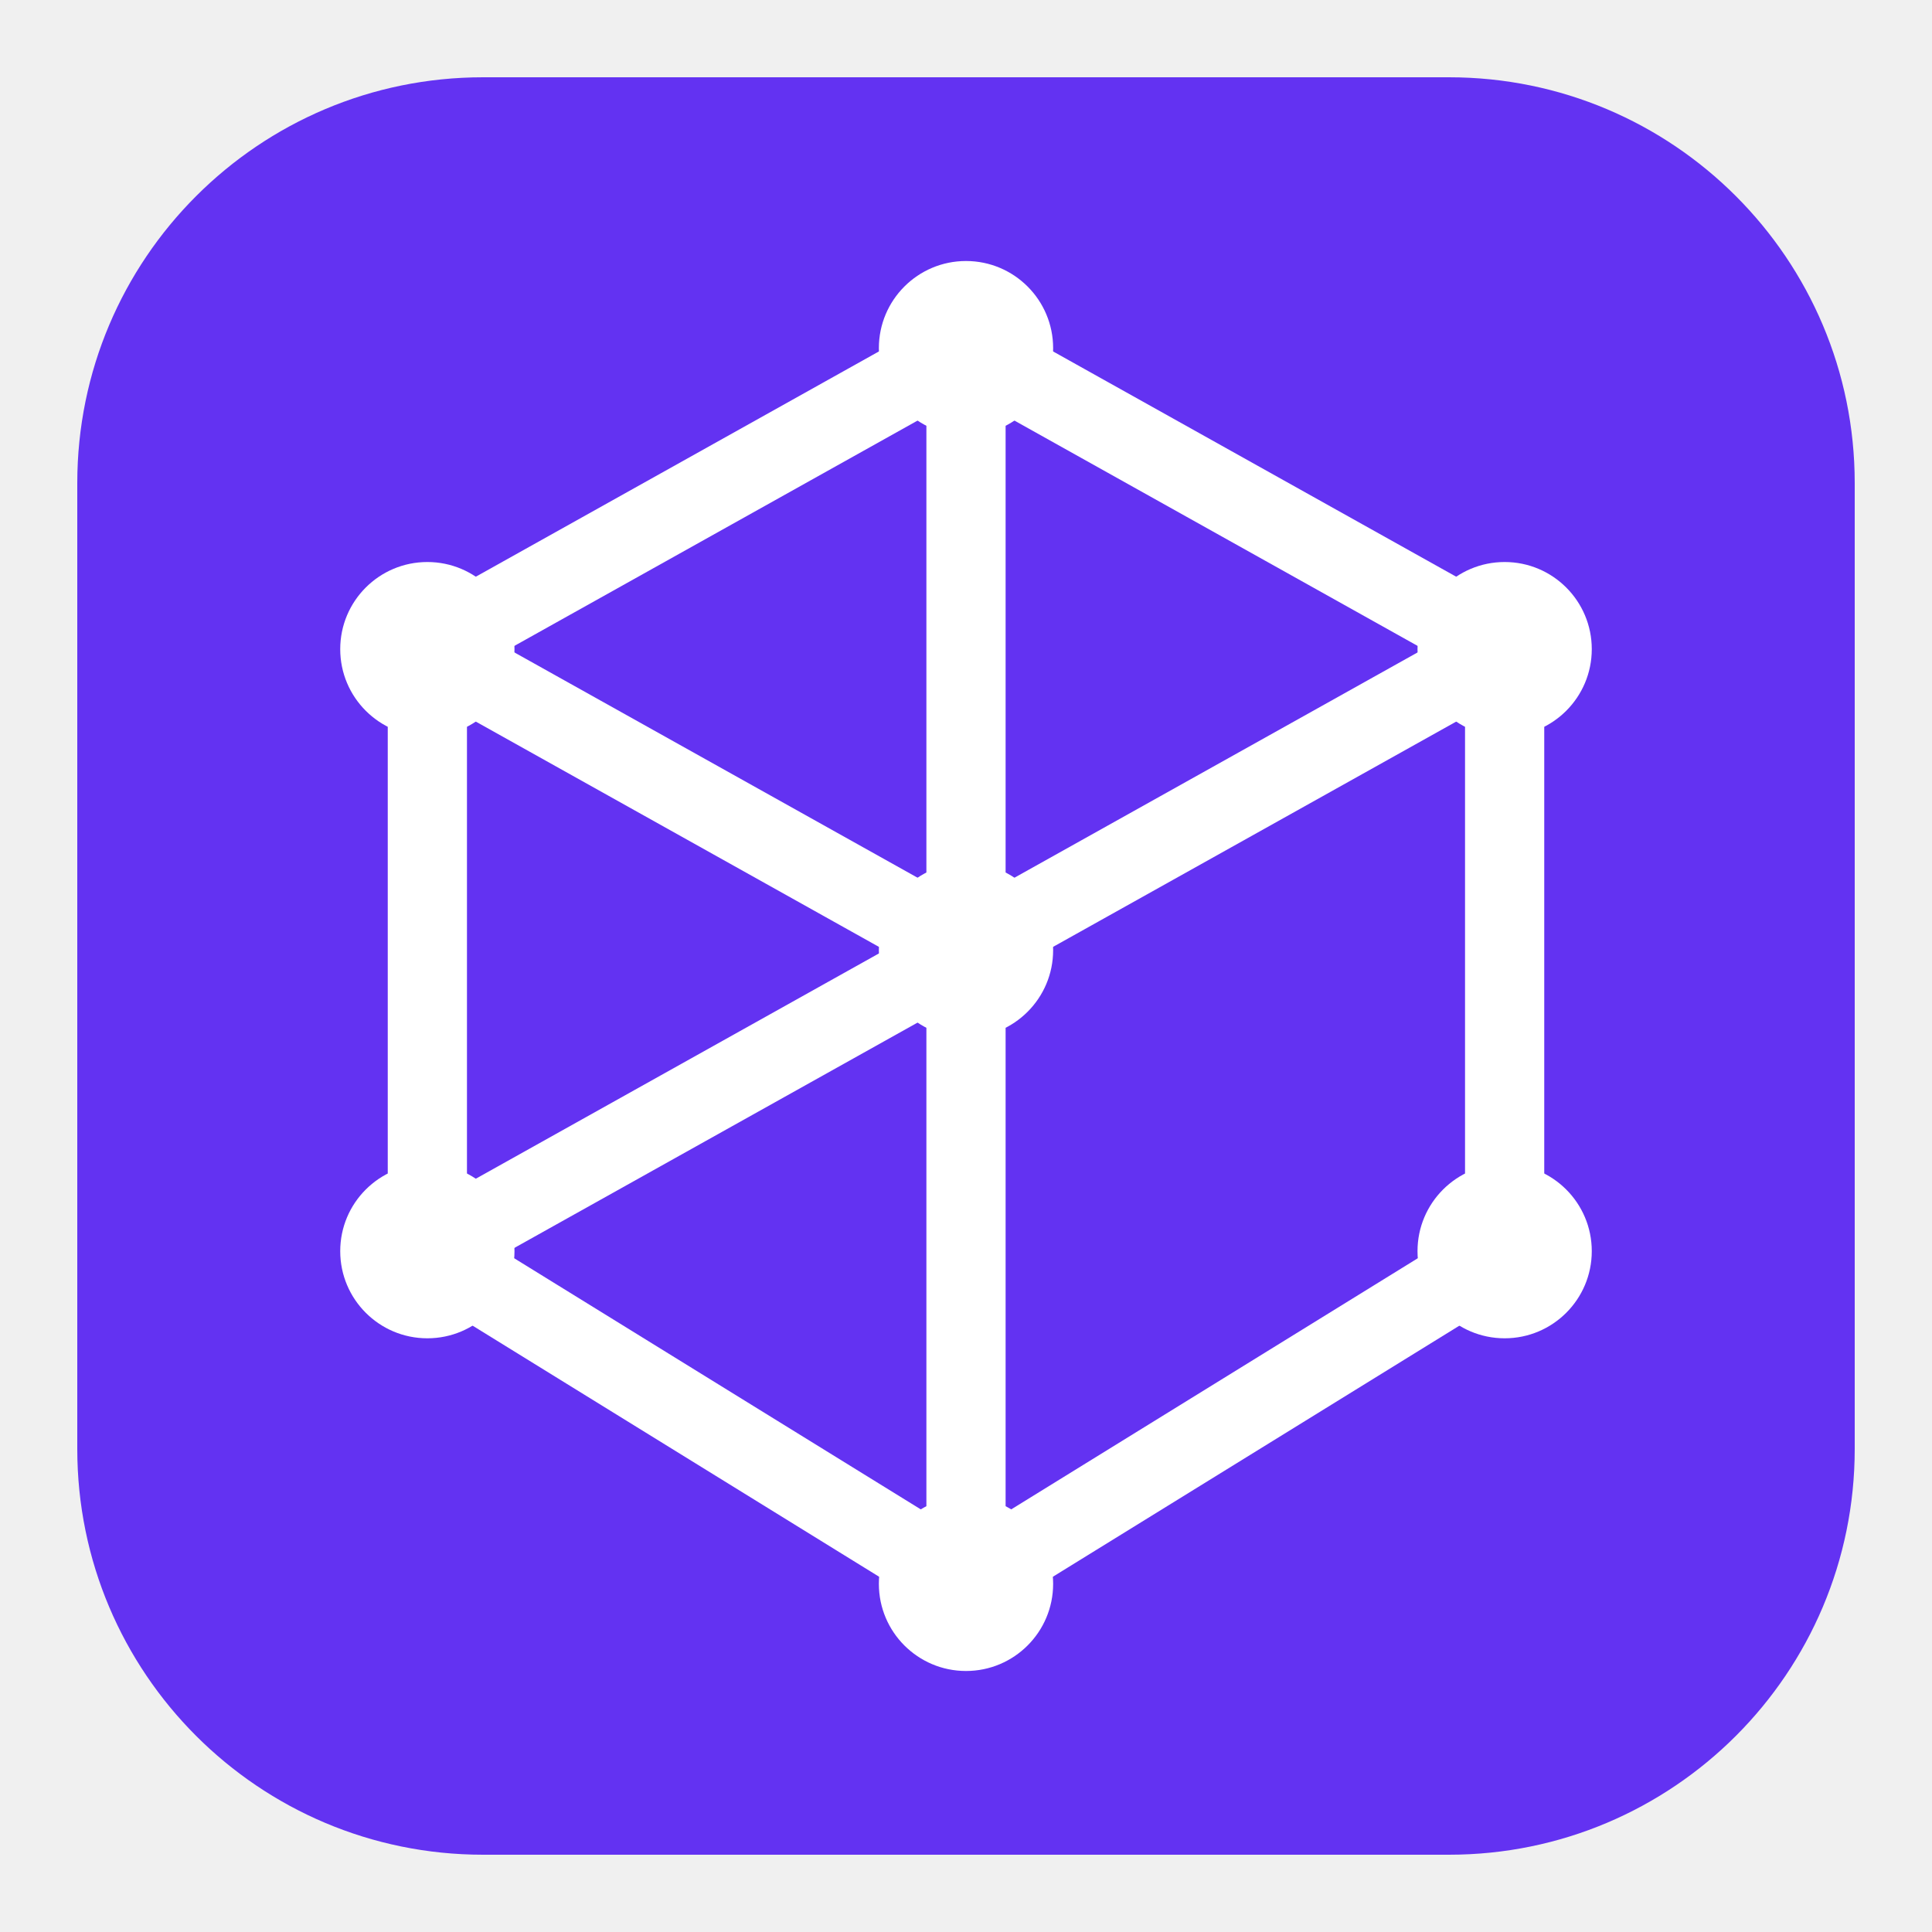
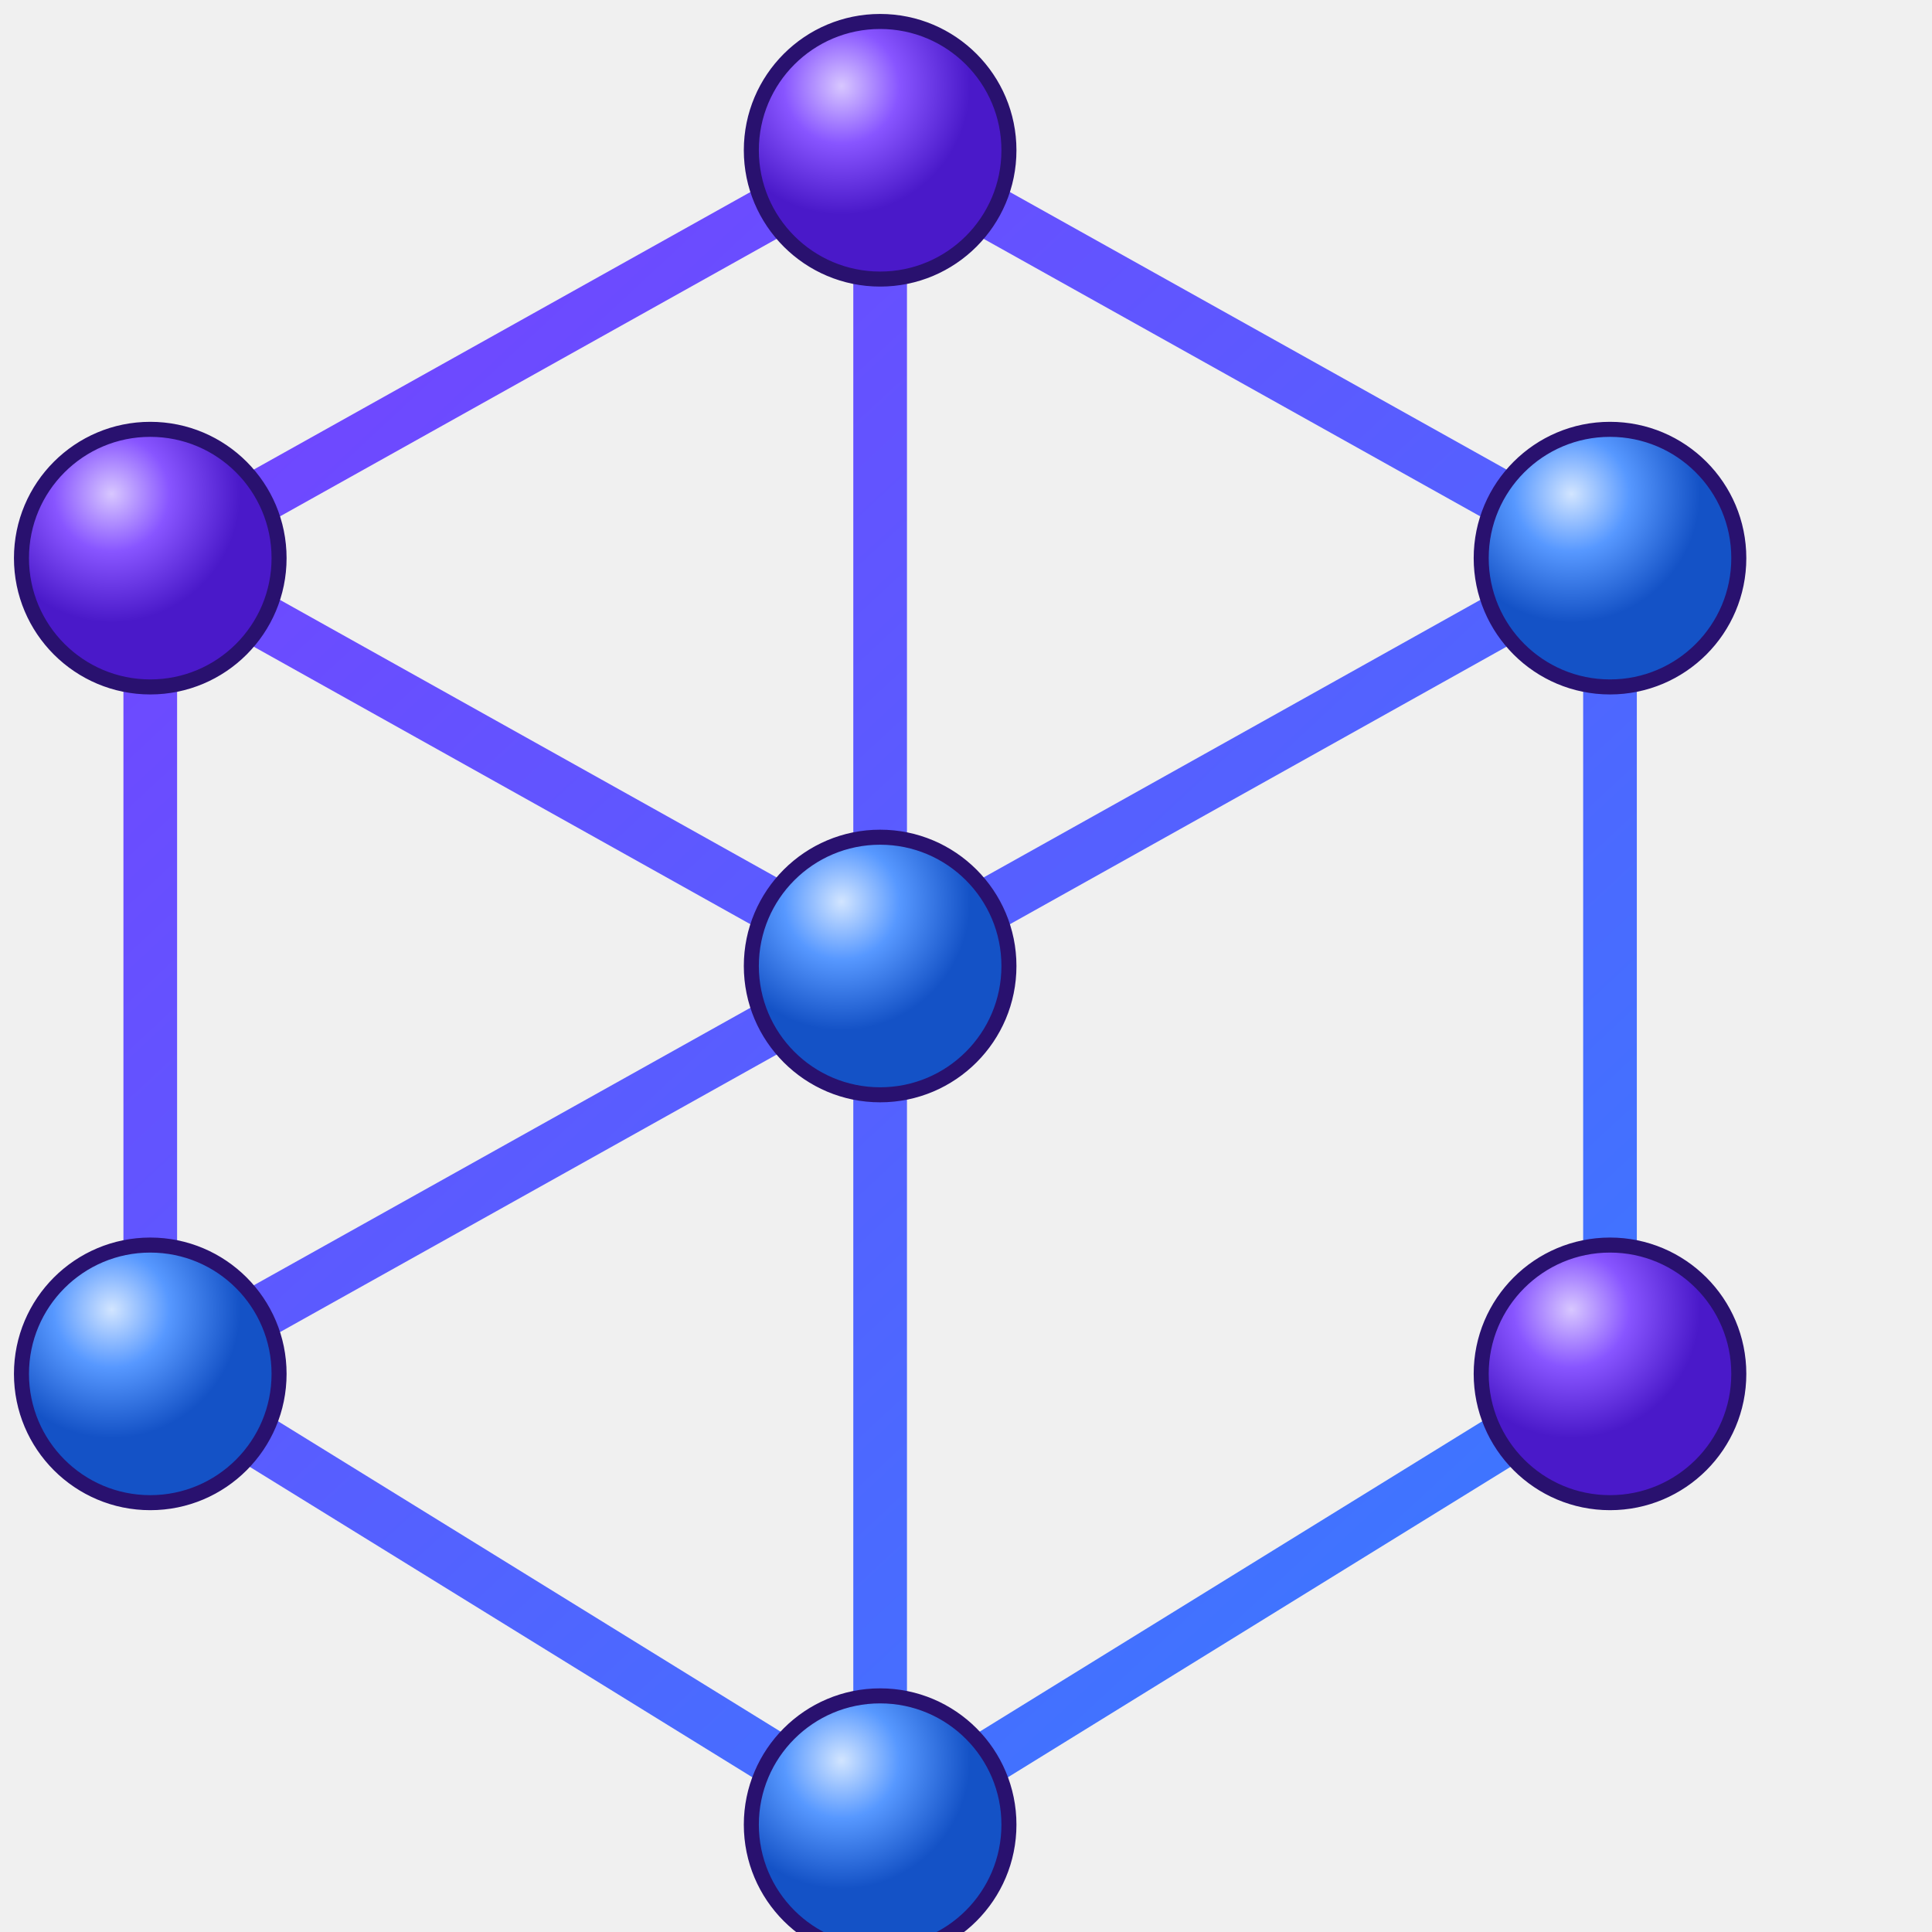
- <svg xmlns="http://www.w3.org/2000/svg" width="200" height="200" viewBox="0 0 200 200" role="img" aria-label="ResearchGames high-contrast favicon">
-   <rect x="8" y="8" width="184" height="184" rx="42" fill="#6332F2" />
-   <g transform="translate(24.56 32.76) scale(.82)" fill="none" stroke="#FFFFFF" stroke-width="10" stroke-linecap="round" stroke-linejoin="round">
-     <line x1="24" y1="42" x2="92" y2="4" />
-     <line x1="92" y1="4" x2="160" y2="42" />
-     <line x1="160" y1="42" x2="160" y2="118" />
-     <line x1="160" y1="118" x2="92" y2="160" />
-     <line x1="92" y1="160" x2="24" y2="118" />
-     <line x1="24" y1="118" x2="24" y2="42" />
-     <line x1="24" y1="42" x2="92" y2="80" />
-     <line x1="160" y1="42" x2="92" y2="80" />
-     <line x1="24" y1="118" x2="92" y2="80" />
-     <line x1="92" y1="4" x2="92" y2="80" />
-     <line x1="92" y1="80" x2="92" y2="160" />
-   </g>
-   <g transform="translate(24.56 32.76) scale(.82)" fill="#FFFFFF">
-     <circle cx="24" cy="42" r="11" />
-     <circle cx="92" cy="4" r="11" />
-     <circle cx="160" cy="42" r="11" />
-     <circle cx="24" cy="118" r="11" />
-     <circle cx="92" cy="160" r="11" />
-     <circle cx="160" cy="118" r="11" />
-     <circle cx="92" cy="80" r="11" />
+ <svg xmlns="http://www.w3.org/2000/svg" width="180" height="180" viewBox="0 0 180 180" role="img" aria-label="ResearchGames icon">
+   <g transform="translate(-10 10)">
+     <defs>
+       <linearGradient id="line" gradientUnits="userSpaceOnUse" x1="12" y1="0" x2="172" y2="172">
+         <stop stop-color="#7C3CFF" />
+         <stop offset="1" stop-color="#2F83FF" />
+       </linearGradient>
+       <radialGradient id="nodeP" cx="35%" cy="25%">
+         <stop stop-color="#D8C7FF" />
+         <stop offset=".45" stop-color="#8855FF" />
+         <stop offset="1" stop-color="#4A19C9" />
+       </radialGradient>
+       <radialGradient id="nodeB" cx="35%" cy="25%">
+         <stop stop-color="#D2E5FF" />
+         <stop offset=".45" stop-color="#5798FF" />
+         <stop offset="1" stop-color="#1452C6" />
+       </radialGradient>
+     </defs>
+     <g fill="none" stroke="url(#line)" stroke-width="5" stroke-linecap="round" stroke-linejoin="round">
+       <line x1="24" y1="42" x2="92" y2="4" />
+       <line x1="92" y1="4" x2="160" y2="42" />
+       <line x1="160" y1="42" x2="160" y2="118" />
+       <line x1="160" y1="118" x2="92" y2="160" />
+       <line x1="92" y1="160" x2="24" y2="118" />
+       <line x1="24" y1="118" x2="24" y2="42" />
+       <line x1="24" y1="42" x2="92" y2="80" />
+       <line x1="160" y1="42" x2="92" y2="80" />
+       <line x1="24" y1="118" x2="92" y2="80" />
+       <line x1="92" y1="4" x2="92" y2="80" />
+       <line x1="92" y1="80" x2="92" y2="160" />
+     </g>
+     <circle cx="24" cy="42" r="12" fill="url(#nodeP)" stroke="#29116F" stroke-width="1.4" />
+     <circle cx="92" cy="4" r="12" fill="url(#nodeP)" stroke="#29116F" stroke-width="1.4" />
+     <circle cx="160" cy="42" r="12" fill="url(#nodeB)" stroke="#29116F" stroke-width="1.4" />
+     <circle cx="24" cy="118" r="12" fill="url(#nodeB)" stroke="#29116F" stroke-width="1.4" />
+     <circle cx="92" cy="160" r="12" fill="url(#nodeB)" stroke="#29116F" stroke-width="1.4" />
+     <circle cx="160" cy="118" r="12" fill="url(#nodeP)" stroke="#29116F" stroke-width="1.4" />
+     <circle cx="92" cy="80" r="12" fill="url(#nodeB)" stroke="#29116F" stroke-width="1.4" />
  </g>
</svg>
